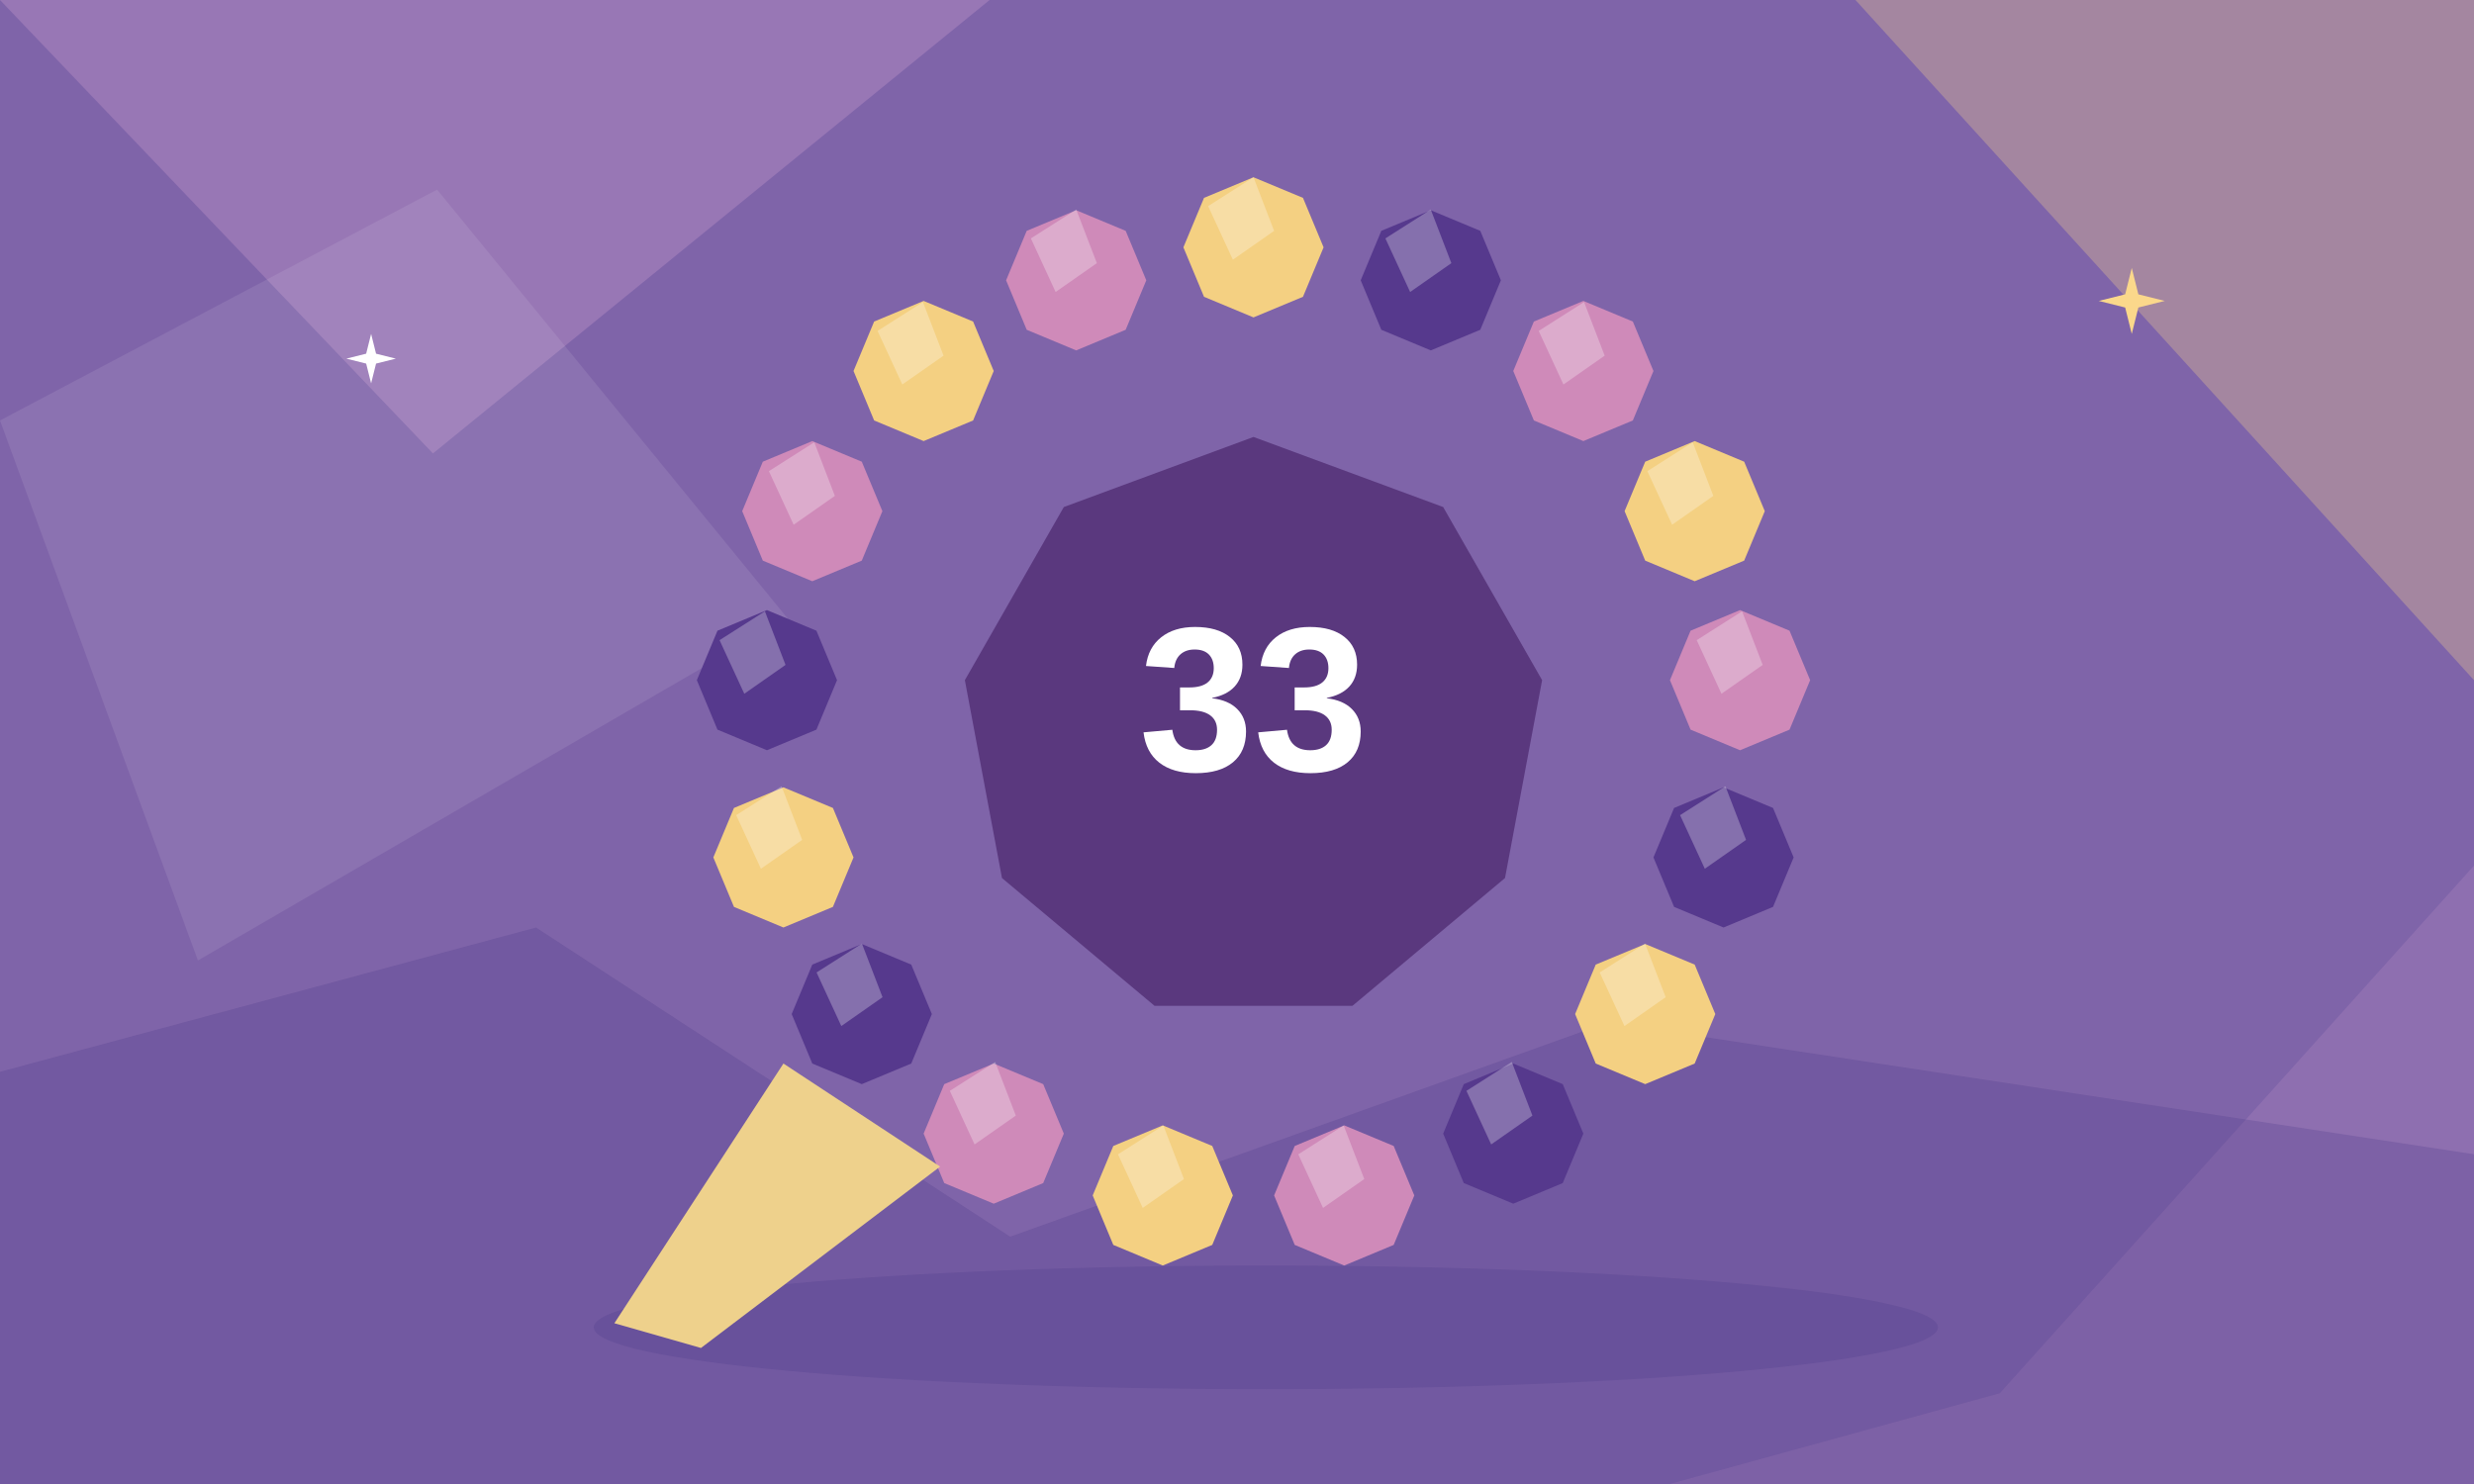
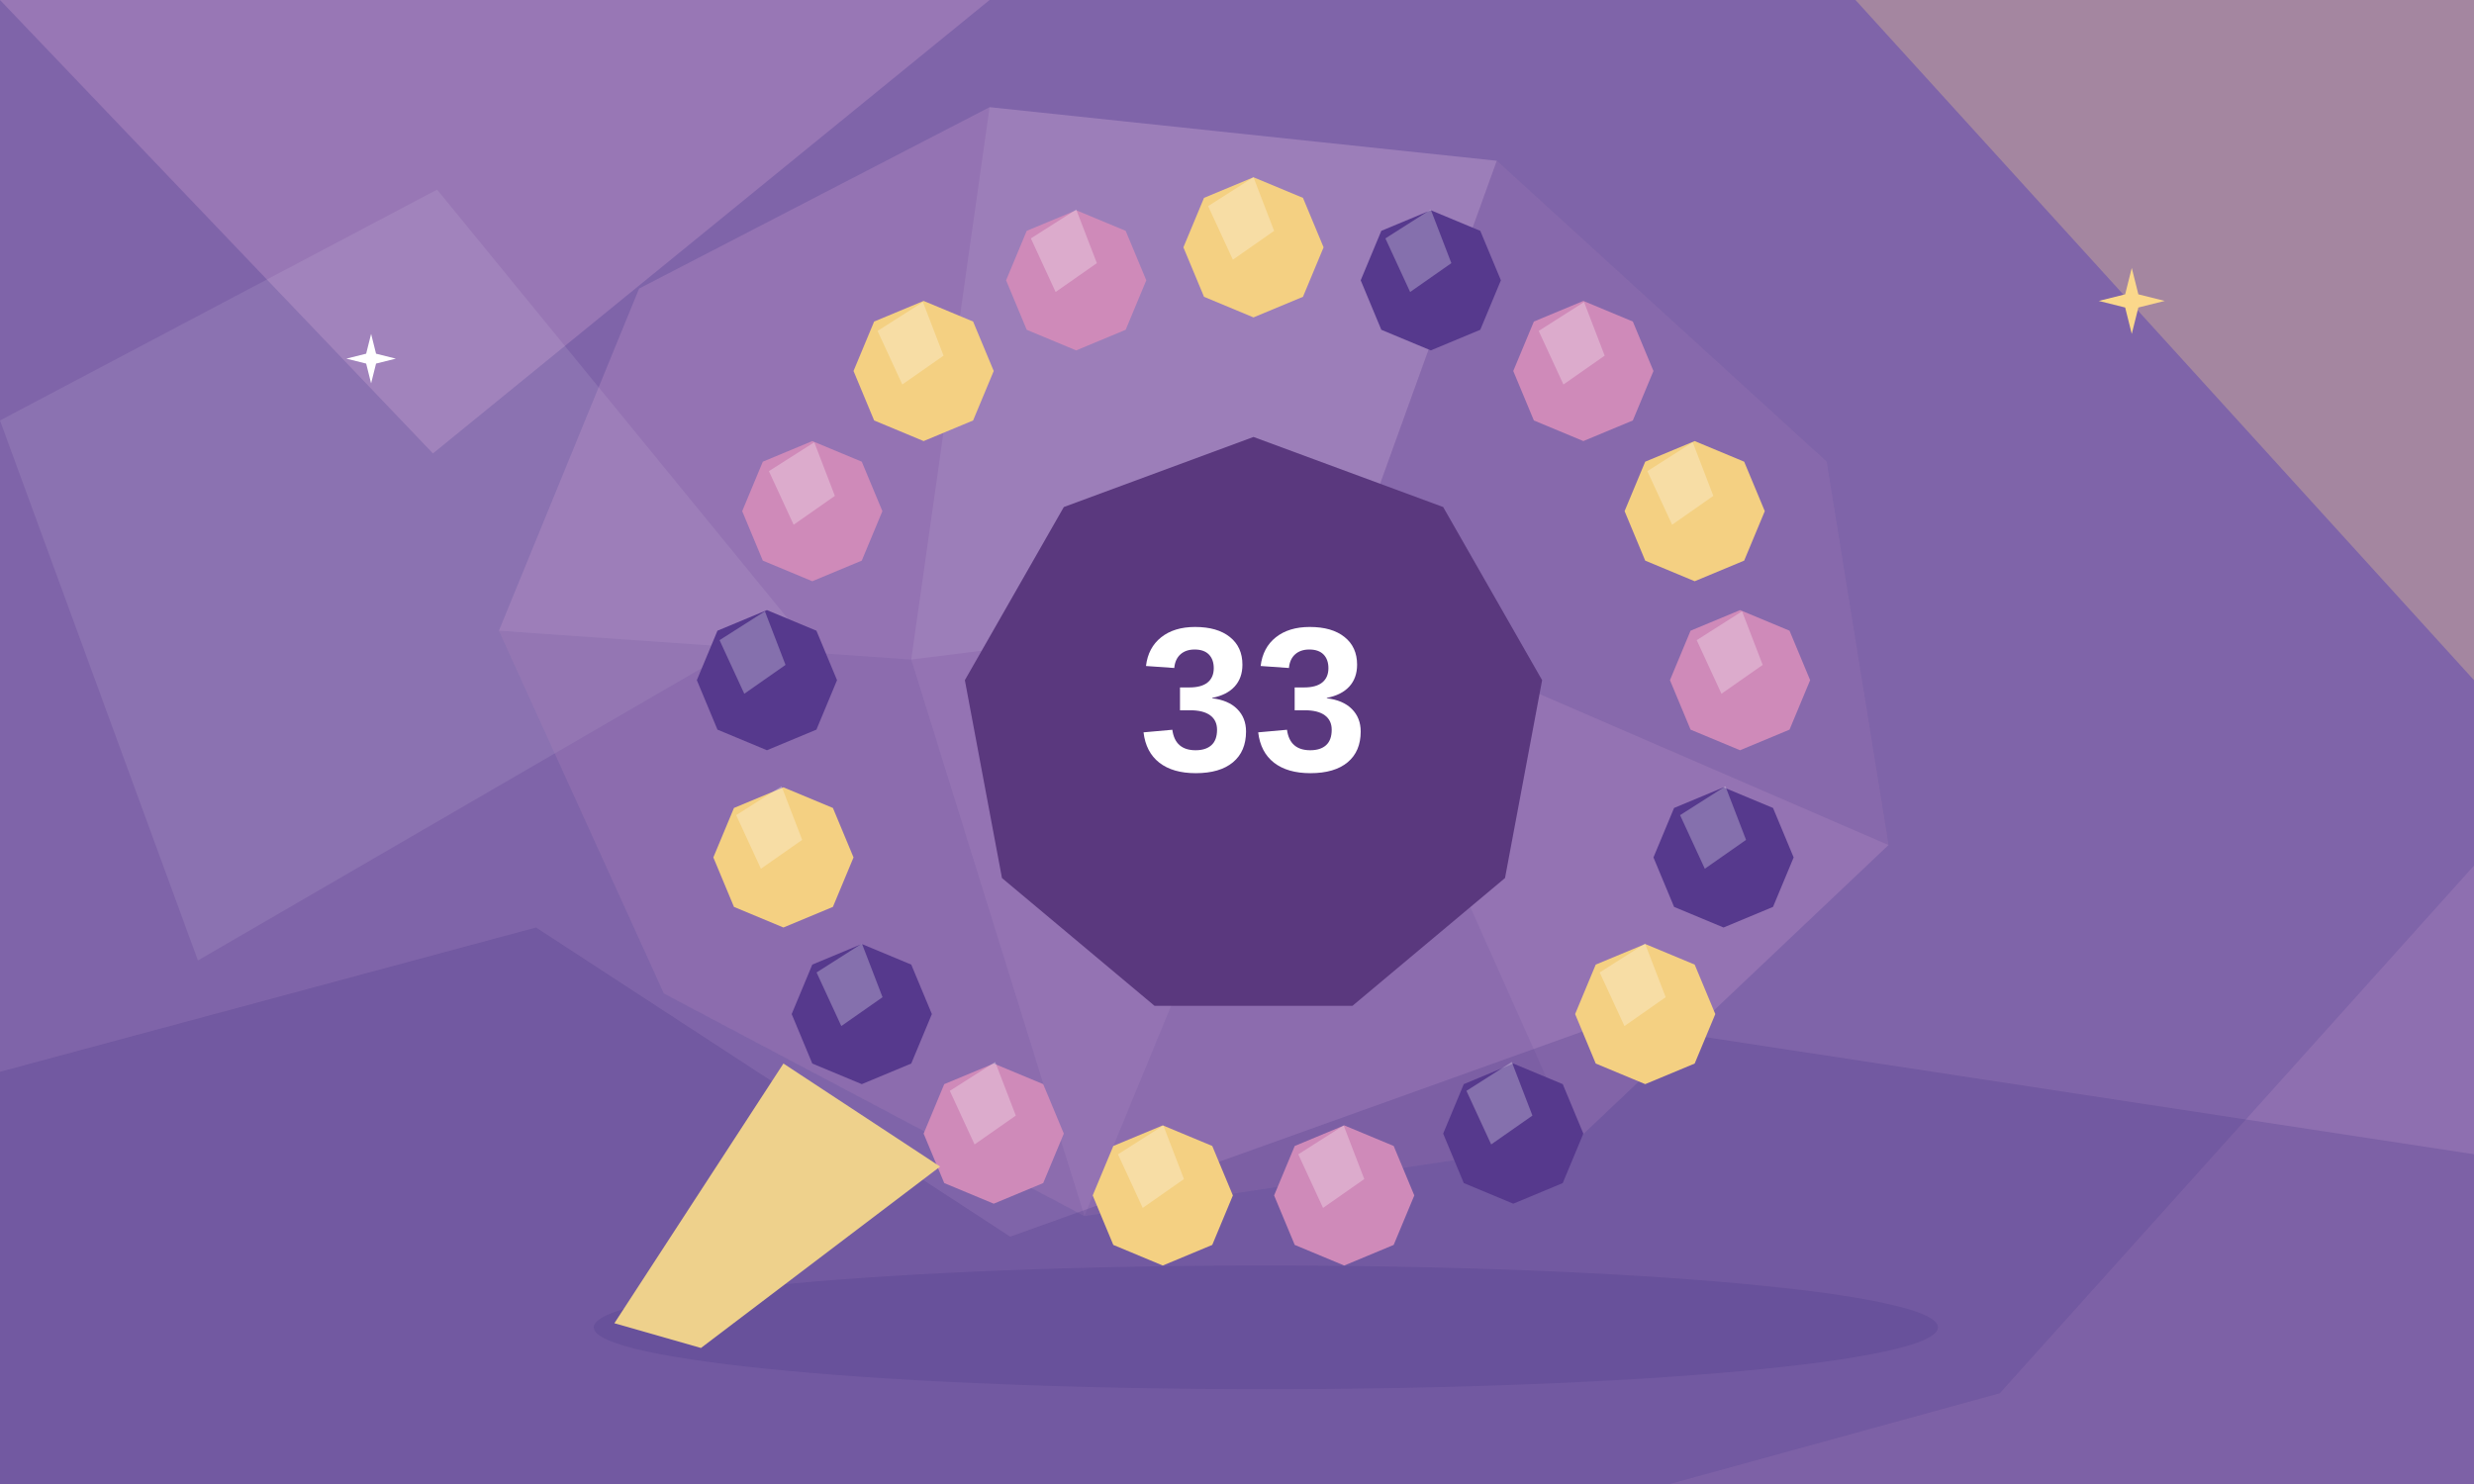
<svg xmlns="http://www.w3.org/2000/svg" width="600" height="360" viewBox="0 0 600 360" role="img" aria-labelledby="title desc">
  <rect width="600" height="360" fill="#7F64A9" />
  <polygon points="0,0 240,0 105,110" fill="#E2AED9" opacity=".25" />
  <polygon points="600,0 450,0 600,165" fill="#FBD88B" opacity=".3" />
  <polygon points="0,102 106,46 191,150 48,233" fill="#fff" opacity=".09" />
  <polygon points="485,338 600,210 600,360 405,360" fill="#E2AED9" opacity=".16" />
-   <polygon points="NaN,NaN NaN,NaN NaN,NaN NaN,NaN NaN,NaN NaN,NaN NaN,NaN NaN,NaN NaN,NaN NaN,NaN NaN,NaN" fill="#E2AED9" />
+   <polygon points="155,70 240,26 363,39 443,112 458,205 382,277 263,295 161,241 121,153" fill="#E2AED9" opacity=".21" />
+   <polygon points="240,26 363,39 324,147 221,160" fill="#FFFFFF" opacity=".08" />
+   <polygon points="121,153 221,160 263,295 161,241" fill="#4A3886" opacity=".12" />
  <g opacity=".17">
-     <polygon points="NaN,NaN NaN,NaN NaN,NaN NaN,NaN NaN,NaN NaN,NaN NaN,NaN NaN,NaN NaN,NaN NaN,NaN NaN,NaN" fill="#4A3886" />
+     <polygon points="363,39 443,112 458,205 324,147" fill="#4A3886" />
+     <polygon points="263,295 324,147 382,277" fill="#4A3886" opacity=".65" />
  </g>
  <polygon points="0,260 130,225 245,300 390,248 600,280 600,360 0,360" fill="#4A3886" opacity=".25" />
  <ellipse cx="307" cy="322" rx="163" ry="15" fill="#4A3886" opacity=".25" />
  <polygon points="304,43 316,48 321,60 316,72 304,77 292,72 287,60 292,48" fill="#F4D082" />
  <polygon points="293,50 304,43 309,56 299,63" fill="#fff" opacity=".28" />
  <polygon points="347,51 359,56 364,68 359,80 347,85 335,80 330,68 335,56" fill="#56398D" />
  <polygon points="335.988,57.833 346.988,50.833 351.988,63.833 341.988,70.833" fill="#fff" opacity=".28" />
  <polygon points="384,73 396,78 401,90 396,102 384,107 372,102 367,90 372,78" fill="#CF8AB9" />
  <polygon points="373.17,80.275 384.17,73.275 389.17,86.275 379.17,93.275" fill="#fff" opacity=".28" />
  <polygon points="411,107 423,112 428,124 423,136 411,141 399,136 394,124 399,112" fill="#F4D082" />
  <polygon points="399.524,114.294 410.524,107.294 415.524,120.294 405.524,127.294" fill="#fff" opacity=".28" />
  <polygon points="422,148 434,153 439,165 434,177 422,182 410,177 405,165 410,153" fill="#CF8AB9" />
  <polygon points="411.492,155.297 422.492,148.297 427.492,161.297 417.492,168.297" fill="#fff" opacity=".28" />
  <polygon points="418,191 430,196 435,208 430,220 418,225 406,220 401,208 406,196" fill="#56398D" />
  <polygon points="407.457,197.745 418.457,190.745 423.457,203.745 413.457,210.745" fill="#fff" opacity=".28" />
  <polygon points="399,229 411,234 416,246 411,258 399,263 387,258 382,246 387,234" fill="#F4D082" />
  <polygon points="387.964,235.906 398.964,228.906 403.964,241.906 393.964,248.906" fill="#fff" opacity=".28" />
  <polygon points="367,258 379,263 384,275 379,287 367,292 355,287 350,275 355,263" fill="#56398D" />
  <polygon points="355.645,264.625 366.645,257.625 371.645,270.625 361.645,277.625" fill="#fff" opacity=".28" />
  <polygon points="326,273 338,278 343,290 338,302 326,307 314,302 309,290 314,278" fill="#CF8AB9" />
  <polygon points="314.866,280.025 325.866,273.025 330.866,286.025 320.866,293.025" fill="#fff" opacity=".28" />
  <polygon points="282,273 294,278 299,290 294,302 282,307 270,302 265,290 270,278" fill="#F4D082" />
  <polygon points="271.134,280.025 282.134,273.025 287.134,286.025 277.134,293.025" fill="#fff" opacity=".28" />
  <polygon points="241,258 253,263 258,275 253,287 241,292 229,287 224,275 229,263" fill="#CF8AB9" />
  <polygon points="230.355,264.625 241.355,257.625 246.355,270.625 236.355,277.625" fill="#fff" opacity=".28" />
  <polygon points="209,229 221,234 226,246 221,258 209,263 197,258 192,246 197,234" fill="#56398D" />
  <polygon points="198.036,235.906 209.036,228.906 214.036,241.906 204.036,248.906" fill="#fff" opacity=".28" />
  <polygon points="190,191 202,196 207,208 202,220 190,225 178,220 173,208 178,196" fill="#F4D082" />
  <polygon points="178.543,197.745 189.543,190.745 194.543,203.745 184.543,210.745" fill="#fff" opacity=".28" />
  <polygon points="186,148 198,153 203,165 198,177 186,182 174,177 169,165 174,153" fill="#56398D" />
  <polygon points="174.508,155.297 185.508,148.297 190.508,161.297 180.508,168.297" fill="#fff" opacity=".28" />
  <polygon points="197,107 209,112 214,124 209,136 197,141 185,136 180,124 185,112" fill="#CF8AB9" />
  <polygon points="186.476,114.294 197.476,107.294 202.476,120.294 192.476,127.294" fill="#fff" opacity=".28" />
  <polygon points="224,73 236,78 241,90 236,102 224,107 212,102 207,90 212,78" fill="#F4D082" />
  <polygon points="212.83,80.275 223.83,73.275 228.83,86.275 218.83,93.275" fill="#fff" opacity=".28" />
  <polygon points="261,51 273,56 278,68 273,80 261,85 249,80 244,68 249,56" fill="#CF8AB9" />
  <polygon points="250.012,57.833 261.012,50.833 266.012,63.833 256.012,70.833" fill="#fff" opacity=".28" />
  <polygon points="304,106 350,123 374,165 365,213 328,244 280,244 243,213 234,165 258,123" fill="#5A387E" />
  <text x="304" y="187" text-anchor="middle" font-size="50" font-family="Arial,Helvetica,sans-serif" font-weight="900" fill="#fff">33</text>
  <polygon points="190,258 228,283 170,327 149,321" fill="#EED18C" />
  <polygon points="517,65 518.6,71.4 525,73 518.6,74.6 517,81 515.4,74.6 509,73 515.4,71.4" fill="#FBD88B" />
  <polygon points="90,81 91.2,85.8 96,87 91.2,88.2 90,93 88.8,88.2 84,87 88.8,85.8" fill="#fff" />
</svg>
